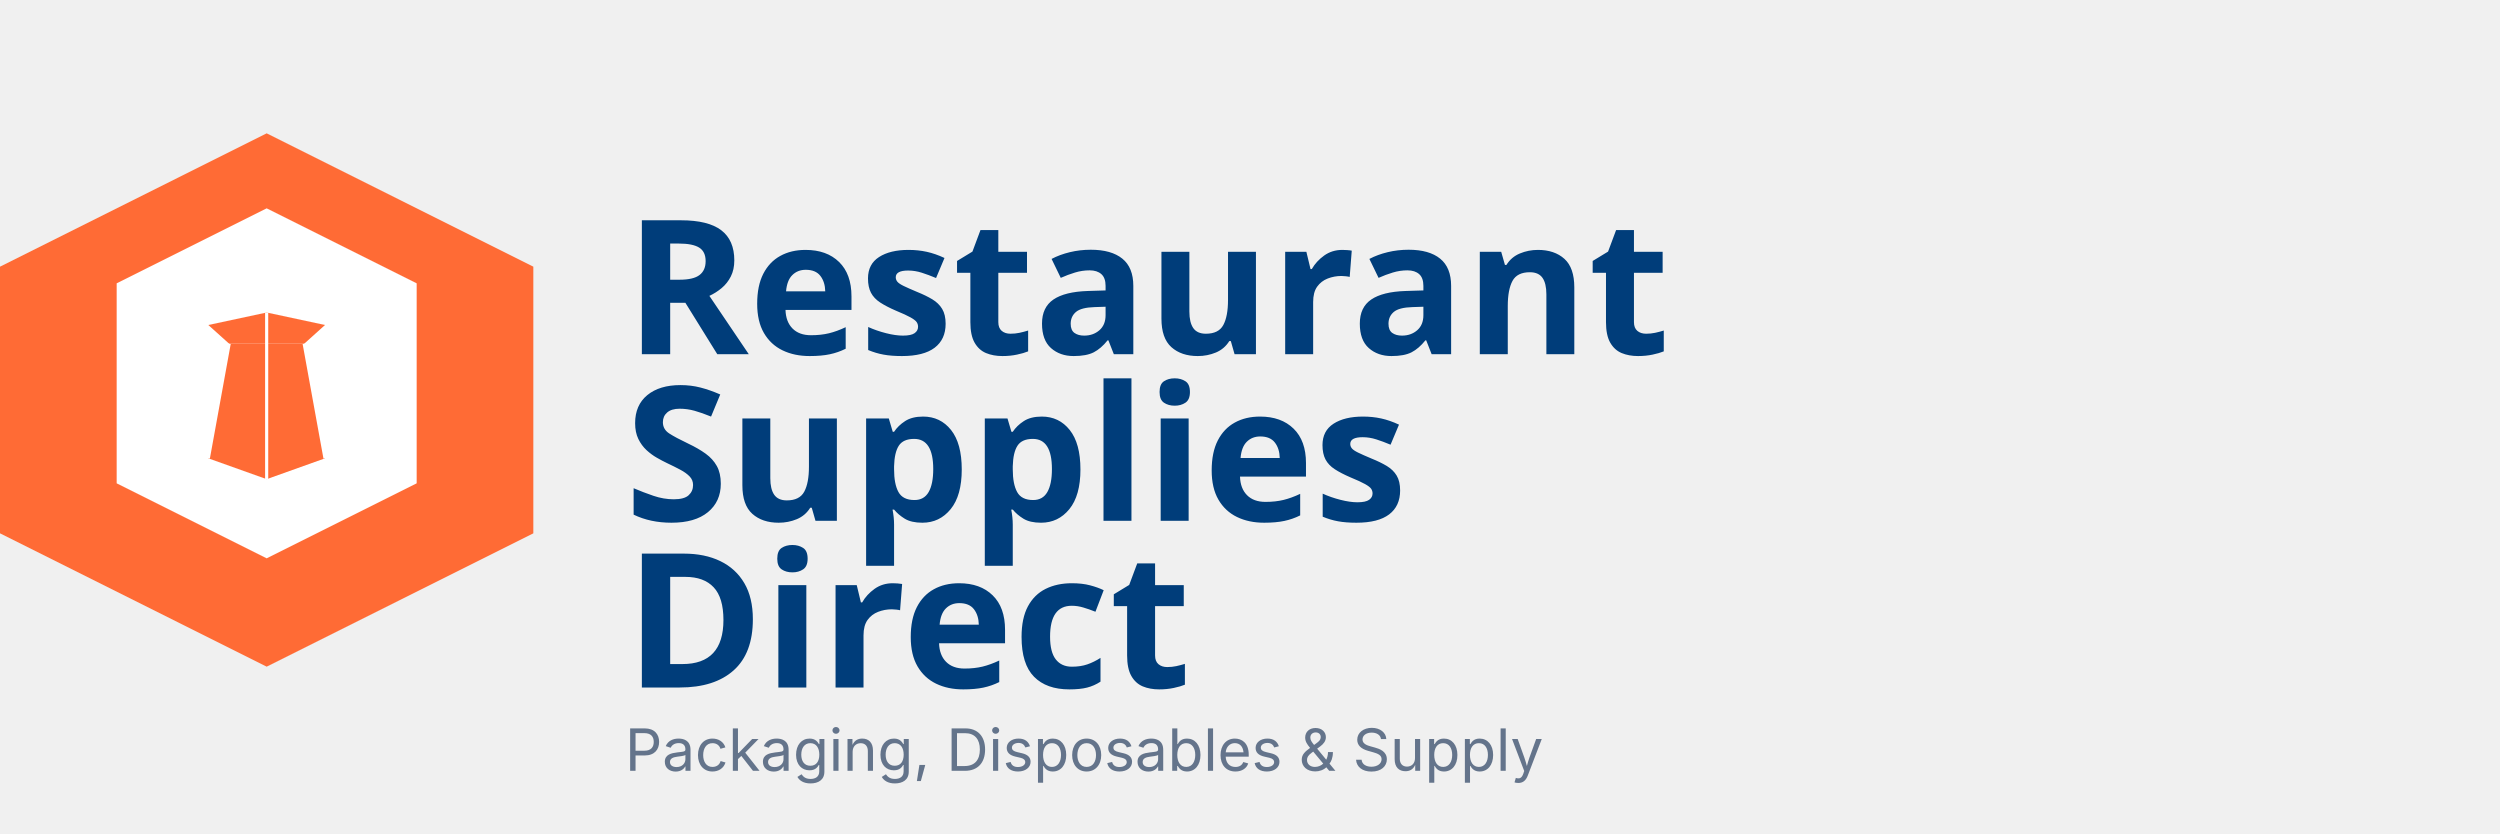
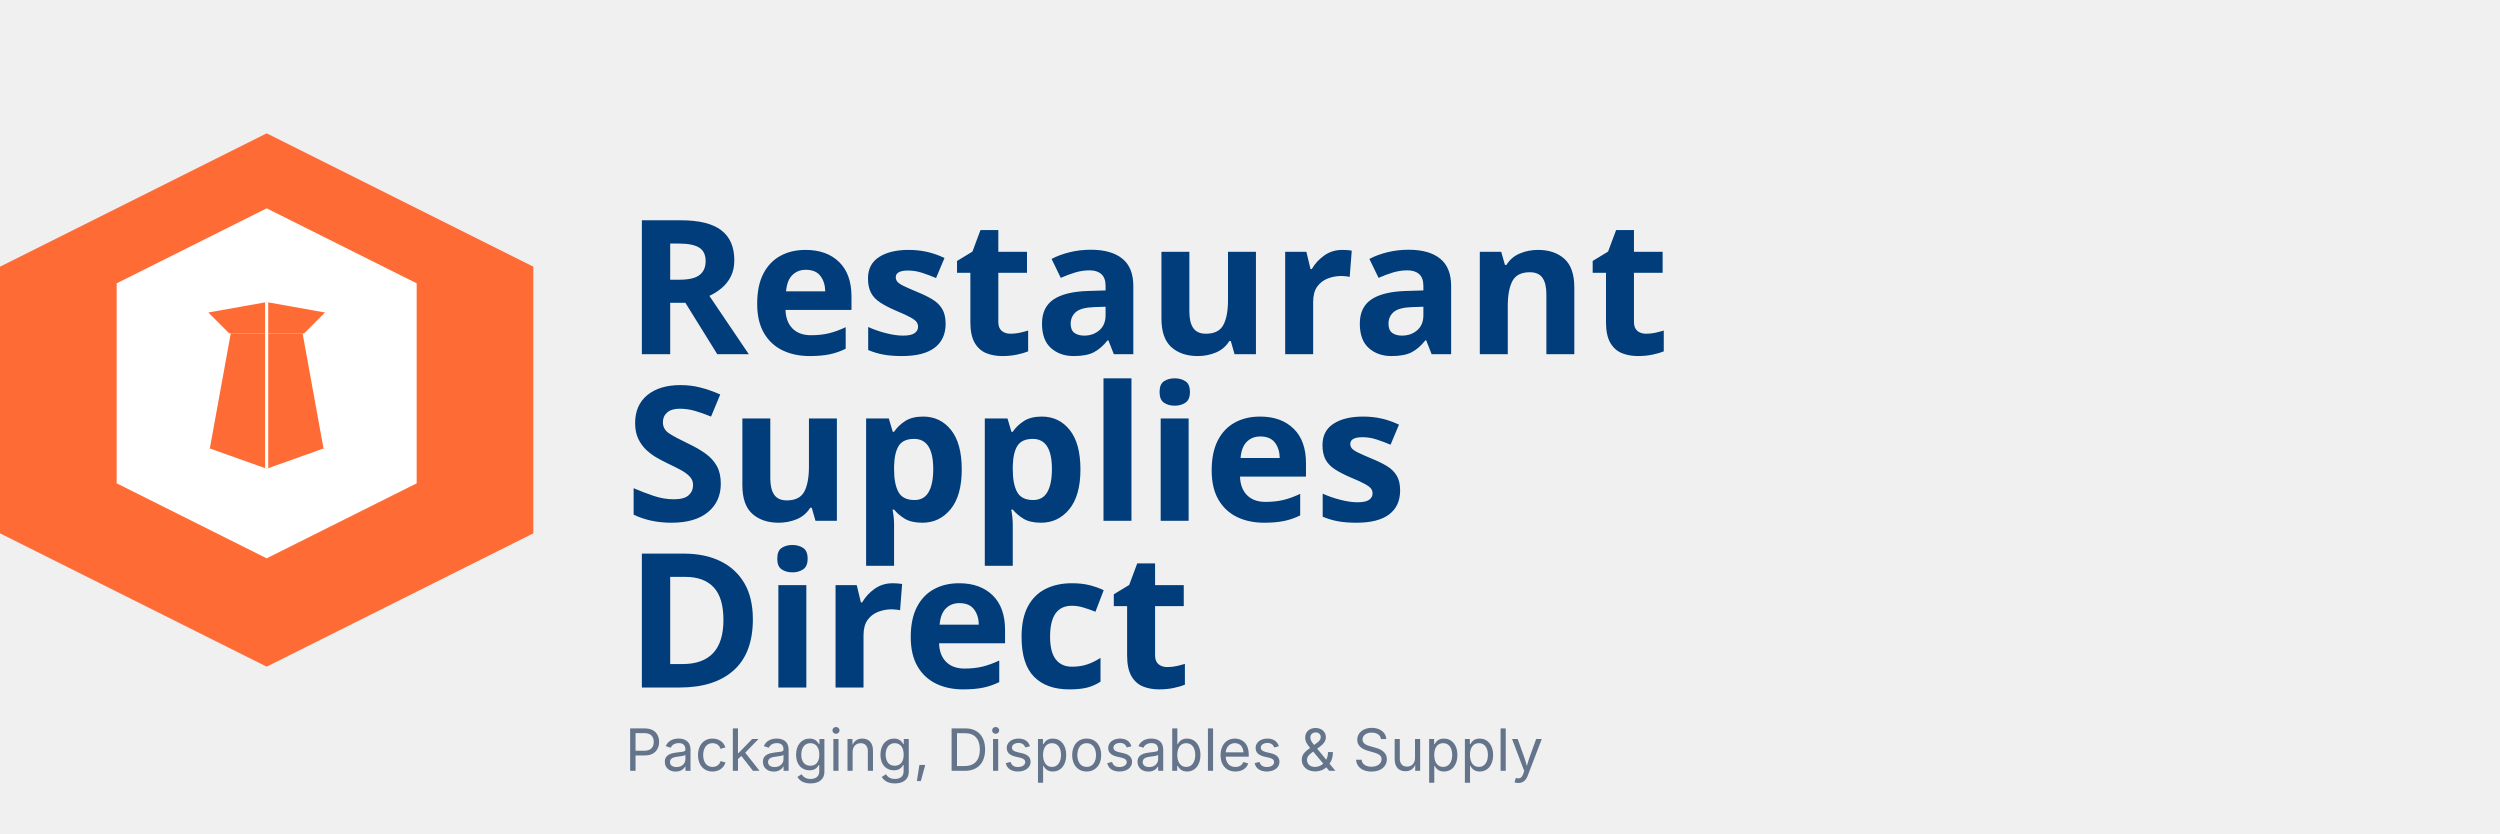
<svg xmlns="http://www.w3.org/2000/svg" width="1200" height="400" viewBox="0 0 1200 400" fill="none">
  <path d="M128 64L256 128V256L128 320L0 256V128L128 64Z" fill="#FF6B35" />
  <path d="M128 100L200 136V232L128 268L56 232V136L128 100Z" fill="white" />
-   <path d="M110 165L100 220L128 230L156 220L146 165Z" fill="#FF6B35" />
-   <path d="M110 165L100 156L128 150L156 156L146 165Z" fill="#FF6B35" />
-   <line x1="110" y1="165" x2="100" y2="220" stroke="white" stroke-width="1.5" />
-   <line x1="146" y1="165" x2="156" y2="220" stroke="white" stroke-width="1.5" />
-   <line x1="128" y1="150" x2="128" y2="230" stroke="white" stroke-width="1.5" />
+   <path d="M110 160L100 215L128 225L156 215L146 160Z" fill="#FF6B35" />
+   <path d="M110 160L100 150L128 145L156 150L146 160Z" fill="#FF6B35" />
+   <line x1="110" y1="160" x2="100" y2="215" stroke="white" stroke-width="1.5" />
+   <line x1="146" y1="160" x2="156" y2="215" stroke="white" stroke-width="1.5" />
+   <line x1="128" y1="145" x2="128" y2="225" stroke="white" stroke-width="1.5" />
  <text x="300" y="170" font-family="Plus Jakarta Sans, sans-serif" font-size="90" font-weight="700" fill="#003D7A">Restaurant</text>
  <text x="300" y="250" font-family="Plus Jakarta Sans, sans-serif" font-size="90" font-weight="700" fill="#003D7A">Supplies</text>
  <text x="300" y="330" font-family="Plus Jakarta Sans, sans-serif" font-size="90" font-weight="700" fill="#003D7A">Direct</text>
  <text x="300" y="370" font-family="Inter, sans-serif" font-size="28" font-weight="400" fill="#64748B">Packaging, Disposables &amp; Supply</text>
</svg>
